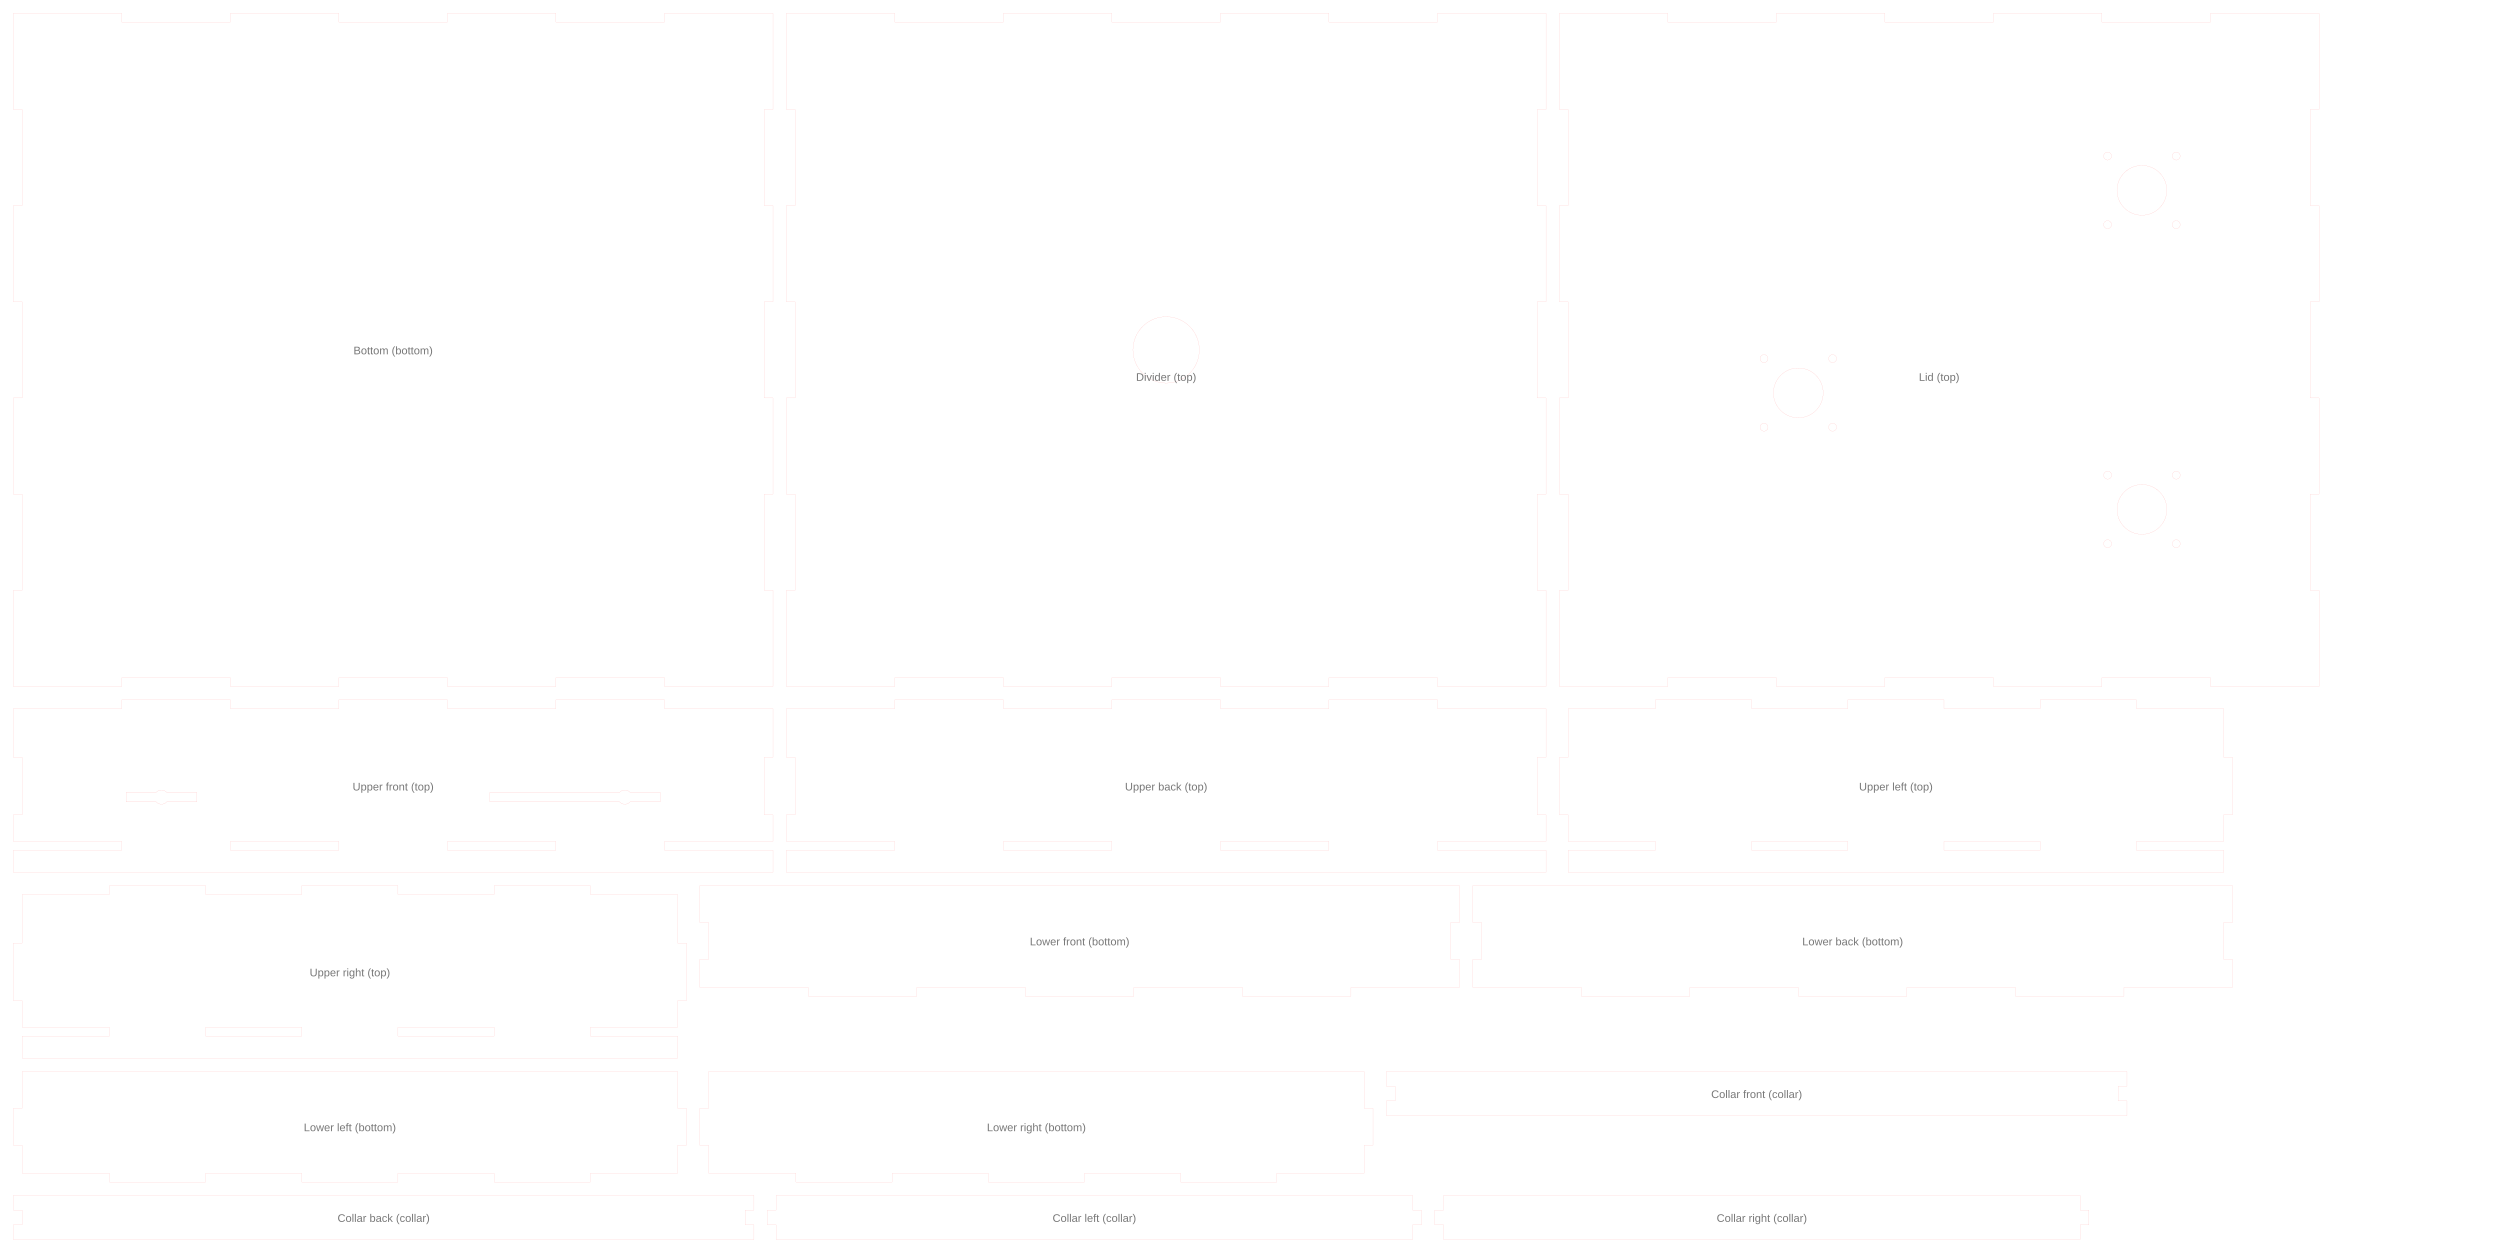
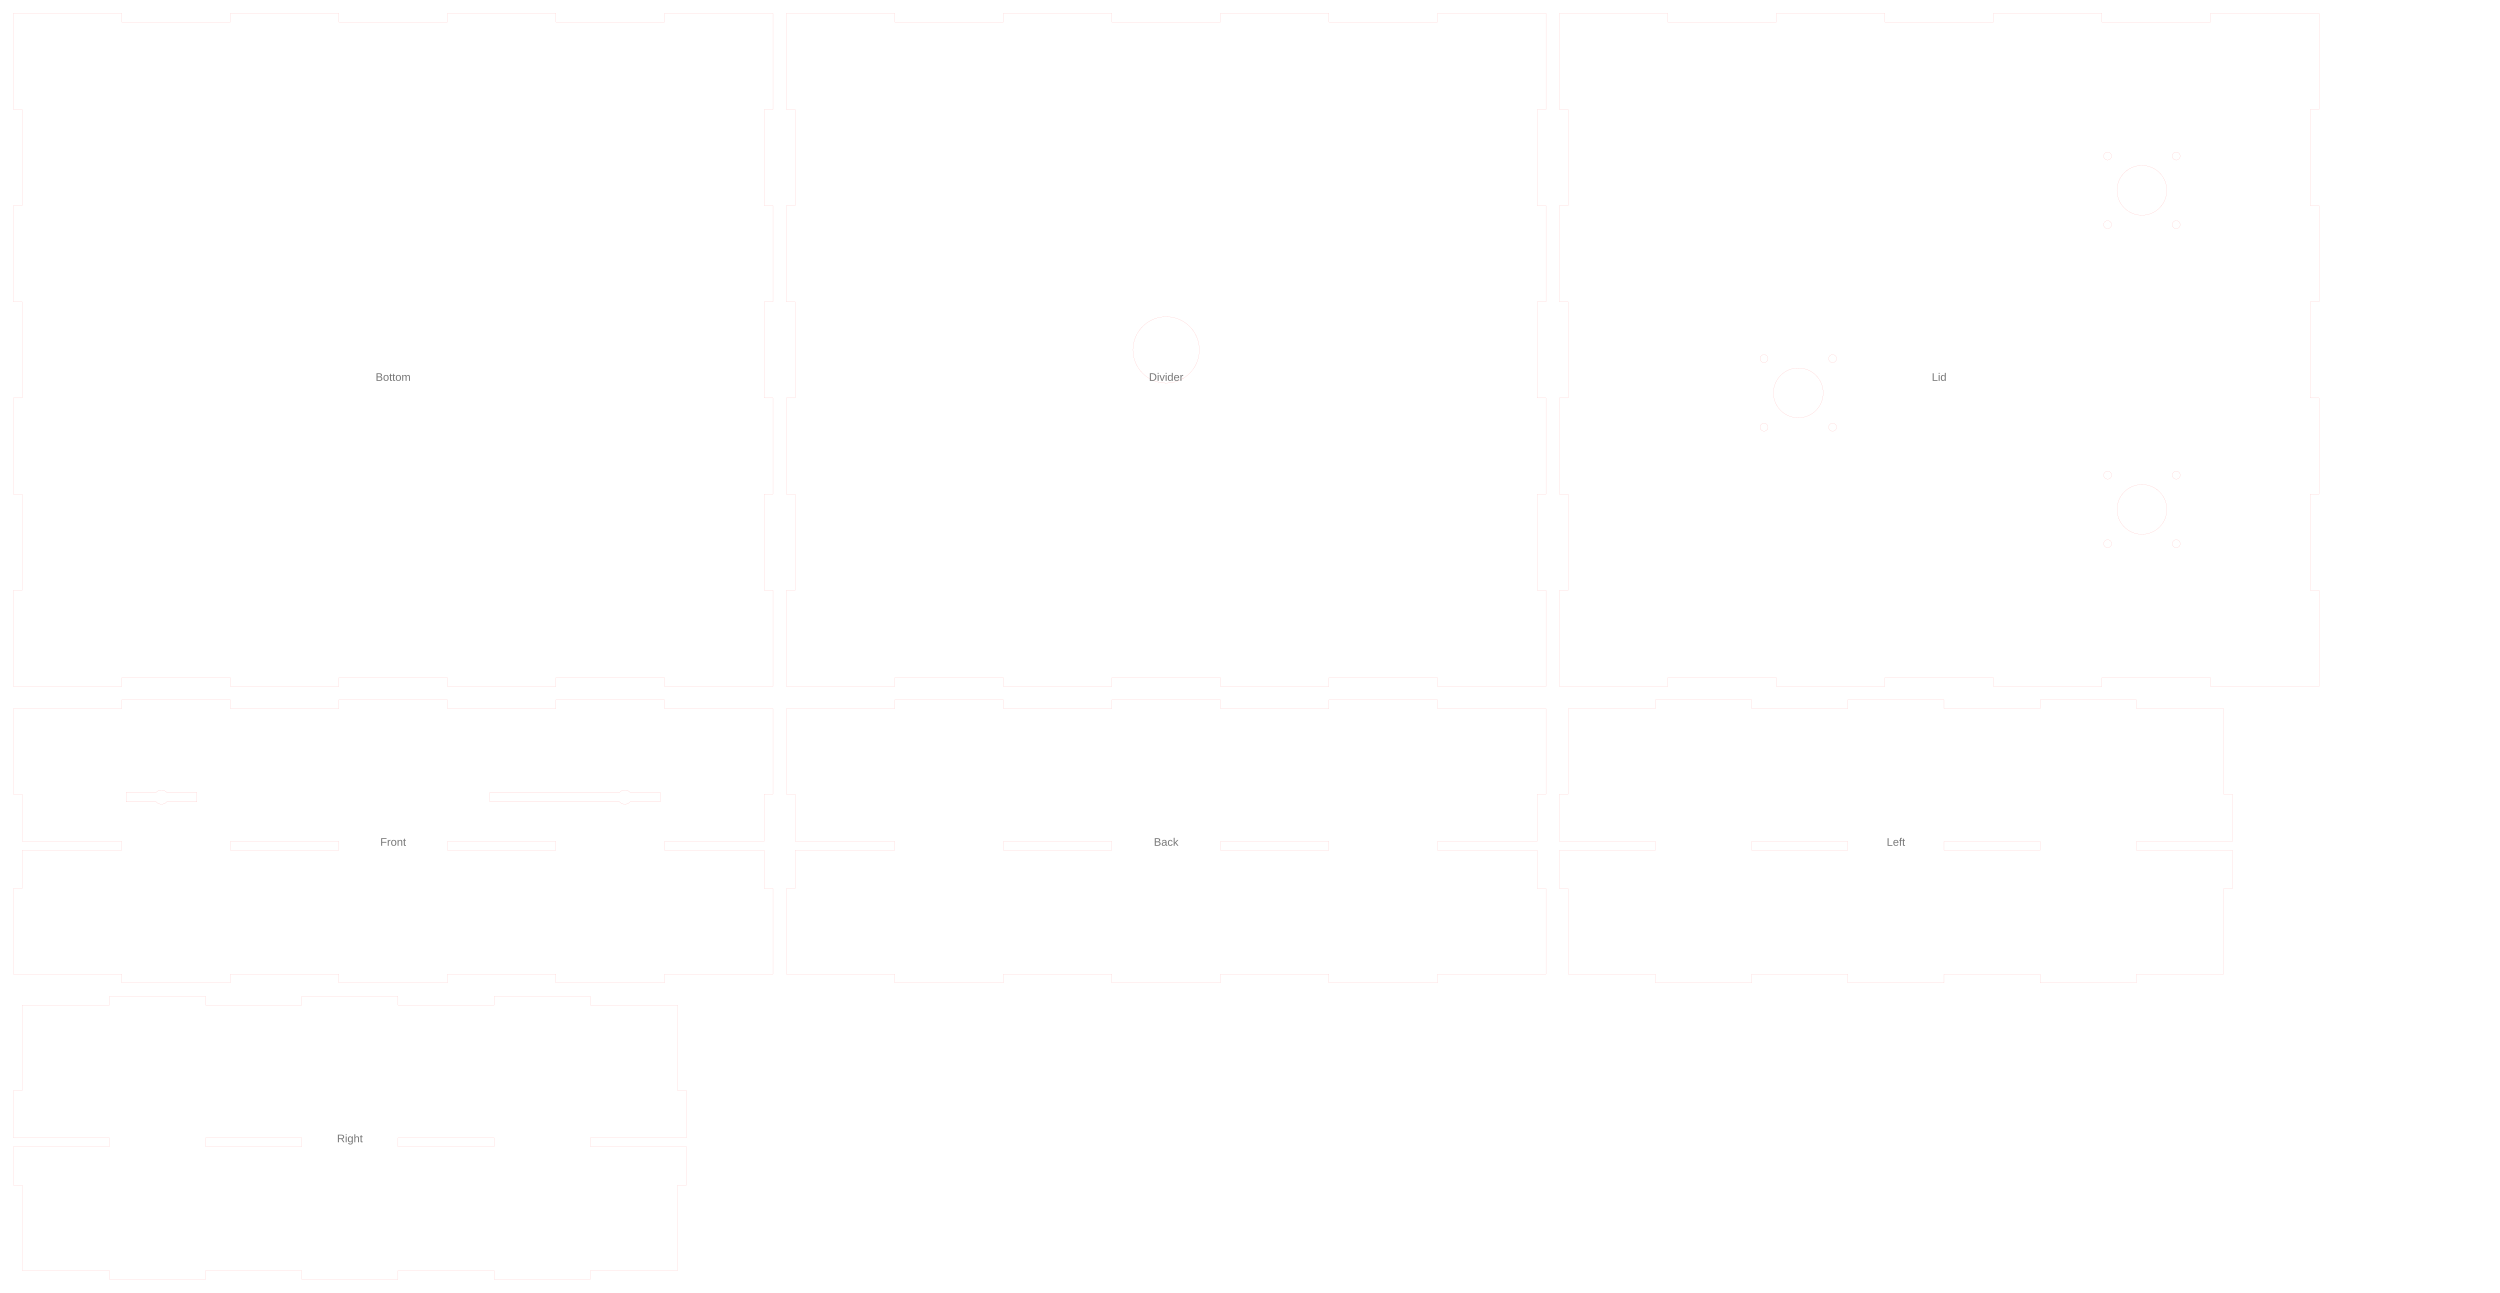
- <svg xmlns="http://www.w3.org/2000/svg" version="1.1" width="1130.0mm" height="566.3mm" viewBox="0 0 1130.0 566.3">
-   <path id="Bottom" d="M 6.000 223.357 L 10.000 223.357 L 10.000 266.829 L 6.000 266.829 L 6.000 310.300 L 55.057 310.300 L 55.057 306.300 L 104.114 306.300 L 104.114 310.300 L 153.171 310.300 L 153.171 306.300 L 202.229 306.300 L 202.229 310.300 L 251.286 310.300 L 251.286 306.300 L 300.343 306.300 L 300.343 310.300 L 349.400 310.300 L 349.400 266.829 L 345.400 266.829 L 345.400 223.357 L 349.400 223.357 L 349.400 179.886 L 345.400 179.886 L 345.400 136.414 L 349.400 136.414 L 349.400 92.943 L 345.400 92.943 L 345.400 49.471 L 349.400 49.471 L 349.400 6.000 L 300.343 6.000 L 300.343 10.000 L 251.286 10.000 L 251.286 6.000 L 202.229 6.000 L 202.229 10.000 L 153.171 10.000 L 153.171 6.000 L 104.114 6.000 L 104.114 10.000 L 55.057 10.000 L 55.057 6.000 L 6.000 6.000 L 6.000 49.471 L 10.000 49.471 L 10.000 92.943 L 6.000 92.943 L 6.000 136.414 L 10.000 136.414 L 10.000 179.886 L 6.000 179.886 Z" fill="none" stroke="#FF0000" stroke-width="0.1" vector-effect="non-scaling-stroke" />
-   <text x="177.70" y="160.15" font-family="Arial" font-size="5" fill="#777777" stroke="none" text-anchor="middle">Bottom (bottom)</text>
-   <path id="Divider" d="M 355.400 223.357 L 359.400 223.357 L 359.400 266.829 L 355.400 266.829 L 355.400 310.300 L 404.457 310.300 L 404.457 306.300 L 453.514 306.300 L 453.514 310.300 L 502.571 310.300 L 502.571 306.300 L 551.629 306.300 L 551.629 310.300 L 600.686 310.300 L 600.686 306.300 L 649.743 306.300 L 649.743 310.300 L 698.800 310.300 L 698.800 266.829 L 694.800 266.829 L 694.800 223.357 L 698.800 223.357 L 698.800 179.886 L 694.800 179.886 L 694.800 136.414 L 698.800 136.414 L 698.800 92.943 L 694.800 92.943 L 694.800 49.471 L 698.800 49.471 L 698.800 6.000 L 649.743 6.000 L 649.743 10.000 L 600.686 10.000 L 600.686 6.000 L 551.629 6.000 L 551.629 10.000 L 502.571 10.000 L 502.571 6.000 L 453.514 6.000 L 453.514 10.000 L 404.457 10.000 L 404.457 6.000 L 355.400 6.000 L 355.400 49.471 L 359.400 49.471 L 359.400 92.943 L 355.400 92.943 L 355.400 136.414 L 359.400 136.414 L 359.400 179.886 L 355.400 179.886 Z" fill="none" stroke="#FF0000" stroke-width="0.1" vector-effect="non-scaling-stroke" />
+ <svg xmlns="http://www.w3.org/2000/svg" version="1.1" width="1130.0mm" height="584.3mm" viewBox="0 0 1130.0 584.3">
+   <path id="Bottom" d="M 349.400 310.300 L 349.400 266.829 L 345.400 266.829 L 345.400 223.357 L 349.400 223.357 L 349.400 179.886 L 345.400 179.886 L 345.400 136.414 L 349.400 136.414 L 349.400 92.943 L 345.400 92.943 L 345.400 49.471 L 349.400 49.471 L 349.400 6.000 L 300.343 6.000 L 300.343 10.000 L 251.286 10.000 L 251.286 6.000 L 202.229 6.000 L 202.229 10.000 L 153.171 10.000 L 153.171 6.000 L 104.114 6.000 L 104.114 10.000 L 55.057 10.000 L 55.057 6.000 L 6.000 6.000 L 6.000 49.471 L 10.000 49.471 L 10.000 92.943 L 6.000 92.943 L 6.000 136.414 L 10.000 136.414 L 10.000 179.886 L 6.000 179.886 L 6.000 223.357 L 10.000 223.357 L 10.000 266.829 L 6.000 266.829 L 6.000 310.300 L 55.057 310.300 L 55.057 306.300 L 104.114 306.300 L 104.114 310.300 L 153.171 310.300 L 153.171 306.300 L 202.229 306.300 L 202.229 310.300 L 251.286 310.300 L 251.286 306.300 L 300.343 306.300 L 300.343 310.300 Z" fill="none" stroke="#FF0000" stroke-width="0.1" vector-effect="non-scaling-stroke" />
+   <text x="177.70" y="172.15" font-family="Arial" font-size="5" fill="#777777" stroke="none" text-anchor="middle">Bottom</text>
+   <path id="Divider" d="M 698.800 310.300 L 698.800 266.829 L 694.800 266.829 L 694.800 223.357 L 698.800 223.357 L 698.800 179.886 L 694.800 179.886 L 694.800 136.414 L 698.800 136.414 L 698.800 92.943 L 694.800 92.943 L 694.800 49.471 L 698.800 49.471 L 698.800 6.000 L 649.743 6.000 L 649.743 10.000 L 600.686 10.000 L 600.686 6.000 L 551.629 6.000 L 551.629 10.000 L 502.571 10.000 L 502.571 6.000 L 453.514 6.000 L 453.514 10.000 L 404.457 10.000 L 404.457 6.000 L 355.400 6.000 L 355.400 49.471 L 359.400 49.471 L 359.400 92.943 L 355.400 92.943 L 355.400 136.414 L 359.400 136.414 L 359.400 179.886 L 355.400 179.886 L 355.400 223.357 L 359.400 223.357 L 359.400 266.829 L 355.400 266.829 L 355.400 310.300 L 404.457 310.300 L 404.457 306.300 L 453.514 306.300 L 453.514 310.300 L 502.571 310.300 L 502.571 306.300 L 551.629 306.300 L 551.629 310.300 L 600.686 310.300 L 600.686 306.300 L 649.743 306.300 L 649.743 310.300 Z" fill="none" stroke="#FF0000" stroke-width="0.1" vector-effect="non-scaling-stroke" />
  <path d="M 512.100 158.150 A 15.000 15.000 0 1 0 542.100 158.150 A 15.000 15.000 0 1 0 512.100 158.150 Z" fill="none" stroke="#FF0000" stroke-width="0.1" vector-effect="non-scaling-stroke" />
-   <text x="527.10" y="172.15" font-family="Arial" font-size="5" fill="#777777" stroke="none" text-anchor="middle">Divider (top)</text>
-   <path id="Lid" d="M 704.800 223.357 L 708.800 223.357 L 708.800 266.829 L 704.800 266.829 L 704.800 310.300 L 753.857 310.300 L 753.857 306.300 L 802.914 306.300 L 802.914 310.300 L 851.971 310.300 L 851.971 306.300 L 901.029 306.300 L 901.029 310.300 L 950.086 310.300 L 950.086 306.300 L 999.143 306.300 L 999.143 310.300 L 1048.200 310.300 L 1048.200 266.829 L 1044.200 266.829 L 1044.200 223.357 L 1048.200 223.357 L 1048.200 179.886 L 1044.200 179.886 L 1044.200 136.414 L 1048.200 136.414 L 1048.200 92.943 L 1044.200 92.943 L 1044.200 49.471 L 1048.200 49.471 L 1048.200 6.000 L 999.143 6.000 L 999.143 10.000 L 950.086 10.000 L 950.086 6.000 L 901.029 6.000 L 901.029 10.000 L 851.971 10.000 L 851.971 6.000 L 802.914 6.000 L 802.914 10.000 L 753.857 10.000 L 753.857 6.000 L 704.800 6.000 L 704.800 49.471 L 708.800 49.471 L 708.800 92.943 L 704.800 92.943 L 704.800 136.414 L 708.800 136.414 L 708.800 179.886 L 704.800 179.886 Z" fill="none" stroke="#FF0000" stroke-width="0.1" vector-effect="non-scaling-stroke" />
+   <text x="527.10" y="172.15" font-family="Arial" font-size="5" fill="#777777" stroke="none" text-anchor="middle">Divider</text>
+   <path id="Lid" d="M 1048.200 310.300 L 1048.200 266.829 L 1044.200 266.829 L 1044.200 223.357 L 1048.200 223.357 L 1048.200 179.886 L 1044.200 179.886 L 1044.200 136.414 L 1048.200 136.414 L 1048.200 92.943 L 1044.200 92.943 L 1044.200 49.471 L 1048.200 49.471 L 1048.200 6.000 L 999.143 6.000 L 999.143 10.000 L 950.086 10.000 L 950.086 6.000 L 901.029 6.000 L 901.029 10.000 L 851.971 10.000 L 851.971 6.000 L 802.914 6.000 L 802.914 10.000 L 753.857 10.000 L 753.857 6.000 L 704.800 6.000 L 704.800 49.471 L 708.800 49.471 L 708.800 92.943 L 704.800 92.943 L 704.800 136.414 L 708.800 136.414 L 708.800 179.886 L 704.800 179.886 L 704.800 223.357 L 708.800 223.357 L 708.800 266.829 L 704.800 266.829 L 704.800 310.300 L 753.857 310.300 L 753.857 306.300 L 802.914 306.300 L 802.914 310.300 L 851.971 310.300 L 851.971 306.300 L 901.029 306.300 L 901.029 310.300 L 950.086 310.300 L 950.086 306.300 L 999.143 306.300 L 999.143 310.300 Z" fill="none" stroke="#FF0000" stroke-width="0.1" vector-effect="non-scaling-stroke" />
  <path d="M 956.913 230.261 A 11.250 11.250 0 1 0 979.413 230.261 A 11.250 11.250 0 1 0 956.913 230.261 Z" fill="none" stroke="#FF0000" stroke-width="0.1" vector-effect="non-scaling-stroke" />
  <path d="M 950.863 214.761 A 1.800 1.800 0 1 0 954.463 214.761 A 1.800 1.800 0 1 0 950.863 214.761 Z" fill="none" stroke="#FF0000" stroke-width="0.1" vector-effect="non-scaling-stroke" />
  <path d="M 950.863 245.761 A 1.800 1.800 0 1 0 954.463 245.761 A 1.800 1.800 0 1 0 950.863 245.761 Z" fill="none" stroke="#FF0000" stroke-width="0.1" vector-effect="non-scaling-stroke" />
  <path d="M 981.863 214.761 A 1.800 1.800 0 1 0 985.463 214.761 A 1.800 1.800 0 1 0 981.863 214.761 Z" fill="none" stroke="#FF0000" stroke-width="0.1" vector-effect="non-scaling-stroke" />
  <path d="M 981.863 245.761 A 1.800 1.800 0 1 0 985.463 245.761 A 1.800 1.800 0 1 0 981.863 245.761 Z" fill="none" stroke="#FF0000" stroke-width="0.1" vector-effect="non-scaling-stroke" />
  <path d="M 956.888 86.039 A 11.250 11.250 0 1 0 979.388 86.039 A 11.250 11.250 0 1 0 956.888 86.039 Z" fill="none" stroke="#FF0000" stroke-width="0.1" vector-effect="non-scaling-stroke" />
  <path d="M 950.838 70.539 A 1.800 1.800 0 1 0 954.438 70.539 A 1.800 1.800 0 1 0 950.838 70.539 Z" fill="none" stroke="#FF0000" stroke-width="0.1" vector-effect="non-scaling-stroke" />
  <path d="M 950.838 101.539 A 1.800 1.800 0 1 0 954.438 101.539 A 1.800 1.800 0 1 0 950.838 101.539 Z" fill="none" stroke="#FF0000" stroke-width="0.1" vector-effect="non-scaling-stroke" />
  <path d="M 981.838 70.539 A 1.800 1.800 0 1 0 985.438 70.539 A 1.800 1.800 0 1 0 981.838 70.539 Z" fill="none" stroke="#FF0000" stroke-width="0.1" vector-effect="non-scaling-stroke" />
  <path d="M 981.838 101.539 A 1.800 1.800 0 1 0 985.438 101.539 A 1.800 1.800 0 1 0 981.838 101.539 Z" fill="none" stroke="#FF0000" stroke-width="0.1" vector-effect="non-scaling-stroke" />
  <path d="M 801.587 177.591 A 11.250 11.250 0 1 0 824.087 177.591 A 11.250 11.250 0 1 0 801.587 177.591 Z" fill="none" stroke="#FF0000" stroke-width="0.1" vector-effect="non-scaling-stroke" />
  <path d="M 795.537 162.091 A 1.800 1.800 0 1 0 799.137 162.091 A 1.800 1.800 0 1 0 795.537 162.091 Z" fill="none" stroke="#FF0000" stroke-width="0.1" vector-effect="non-scaling-stroke" />
  <path d="M 795.537 193.091 A 1.800 1.800 0 1 0 799.137 193.091 A 1.800 1.800 0 1 0 795.537 193.091 Z" fill="none" stroke="#FF0000" stroke-width="0.1" vector-effect="non-scaling-stroke" />
  <path d="M 826.537 162.091 A 1.800 1.800 0 1 0 830.137 162.091 A 1.800 1.800 0 1 0 826.537 162.091 Z" fill="none" stroke="#FF0000" stroke-width="0.1" vector-effect="non-scaling-stroke" />
  <path d="M 826.537 193.091 A 1.800 1.800 0 1 0 830.137 193.091 A 1.800 1.800 0 1 0 826.537 193.091 Z" fill="none" stroke="#FF0000" stroke-width="0.1" vector-effect="non-scaling-stroke" />
-   <text x="876.50" y="172.15" font-family="Arial" font-size="5" fill="#777777" stroke="none" text-anchor="middle">Lid (top)</text>
-   <path id="Upper_front" d="M 349.400 394.300 L 349.400 384.300 L 300.343 384.300 L 300.343 380.300 L 349.400 380.300 L 349.400 368.300 L 345.400 368.300 L 345.400 342.300 L 349.400 342.300 L 349.400 320.300 L 300.343 320.300 L 300.343 316.300 L 251.286 316.300 L 251.286 320.300 L 202.229 320.300 L 202.229 316.300 L 153.171 316.300 L 153.171 320.300 L 104.114 320.300 L 104.114 316.300 L 55.057 316.300 L 55.057 320.300 L 6.000 320.300 L 6.000 342.300 L 10.000 342.300 L 10.000 368.300 L 6.000 368.300 L 6.000 380.300 L 55.057 380.300 L 55.057 384.300 L 6.000 384.300 L 6.000 394.300 Z" fill="none" stroke="#FF0000" stroke-width="0.1" vector-effect="non-scaling-stroke" />
-   <path id="Upper_front" d="M 153.171 384.300 L 104.114 384.300 L 104.114 380.300 L 153.171 380.300 Z" fill="none" stroke="#FF0000" stroke-width="0.1" vector-effect="non-scaling-stroke" />
-   <path id="Upper_front" d="M 202.229 384.300 L 202.229 380.300 L 251.286 380.300 L 251.286 384.300 Z" fill="none" stroke="#FF0000" stroke-width="0.1" vector-effect="non-scaling-stroke" />
+   <text x="876.50" y="172.15" font-family="Arial" font-size="5" fill="#777777" stroke="none" text-anchor="middle">Lid</text>
+   <path id="Front" d="M 153.171 444.300 L 202.229 444.300 L 202.229 440.300 L 251.286 440.300 L 251.286 444.300 L 300.343 444.300 L 300.343 440.300 L 349.400 440.300 L 349.400 401.633 L 345.400 401.633 L 345.400 384.300 L 300.343 384.300 L 300.343 380.300 L 345.400 380.300 L 345.400 358.967 L 349.400 358.967 L 349.400 320.300 L 300.343 320.300 L 300.343 316.300 L 251.286 316.300 L 251.286 320.300 L 202.229 320.300 L 202.229 316.300 L 153.171 316.300 L 153.171 320.300 L 104.114 320.300 L 104.114 316.300 L 55.057 316.300 L 55.057 320.300 L 6.000 320.300 L 6.000 358.967 L 10.000 358.967 L 10.000 380.300 L 55.057 380.300 L 55.057 384.300 L 10.000 384.300 L 10.000 401.633 L 6.000 401.633 L 6.000 440.300 L 55.057 440.300 L 55.057 444.300 L 104.114 444.300 L 104.114 440.300 L 153.171 440.300 Z" fill="none" stroke="#FF0000" stroke-width="0.1" vector-effect="non-scaling-stroke" />
+   <path id="Front" d="M 104.114 380.300 L 153.171 380.300 L 153.171 384.300 L 104.114 384.300 Z" fill="none" stroke="#FF0000" stroke-width="0.1" vector-effect="non-scaling-stroke" />
+   <path id="Front" d="M 202.229 384.300 L 202.229 380.300 L 251.286 380.300 L 251.286 384.300 Z" fill="none" stroke="#FF0000" stroke-width="0.1" vector-effect="non-scaling-stroke" />
  <path d="M 221.430 362.450 L 280.060 362.450 L 280.381 362.758 L 280.741 363.018 L 281.134 363.226 L 281.552 363.377 L 281.987 363.469 L 282.430 363.500 L 282.873 363.469 L 283.308 363.377 L 283.726 363.226 L 284.119 363.018 L 284.479 362.758 L 284.800 362.450 L 298.430 362.450 L 298.430 358.150 L 284.800 358.150 L 284.479 357.842 L 284.119 357.582 L 283.726 357.374 L 283.308 357.223 L 282.873 357.131 L 282.430 357.100 L 281.987 357.131 L 281.552 357.223 L 281.134 357.374 L 280.741 357.582 L 280.381 357.842 L 280.060 358.150 L 221.430 358.150 Z" fill="none" stroke="#FF0000" stroke-width="0.1" vector-effect="non-scaling-stroke" />
  <path d="M 56.970 362.450 L 70.600 362.450 L 70.921 362.758 L 71.281 363.018 L 71.674 363.226 L 72.092 363.377 L 72.527 363.469 L 72.970 363.500 L 73.413 363.469 L 73.848 363.377 L 74.266 363.226 L 74.659 363.018 L 75.019 362.758 L 75.340 362.450 L 88.970 362.450 L 88.970 358.150 L 75.340 358.150 L 75.019 357.842 L 74.659 357.582 L 74.266 357.374 L 73.848 357.223 L 73.413 357.131 L 72.970 357.100 L 72.527 357.131 L 72.092 357.223 L 71.674 357.374 L 71.281 357.582 L 70.921 357.842 L 70.600 358.150 L 56.970 358.150 Z" fill="none" stroke="#FF0000" stroke-width="0.1" vector-effect="non-scaling-stroke" />
-   <text x="177.70" y="357.30" font-family="Arial" font-size="5" fill="#777777" stroke="none" text-anchor="middle">Upper front (top)</text>
-   <path id="Upper_back" d="M 698.800 394.300 L 698.800 384.300 L 649.743 384.300 L 649.743 380.300 L 698.800 380.300 L 698.800 368.300 L 694.800 368.300 L 694.800 342.300 L 698.800 342.300 L 698.800 320.300 L 649.743 320.300 L 649.743 316.300 L 600.686 316.300 L 600.686 320.300 L 551.629 320.300 L 551.629 316.300 L 502.571 316.300 L 502.571 320.300 L 453.514 320.300 L 453.514 316.300 L 404.457 316.300 L 404.457 320.300 L 355.400 320.300 L 355.400 342.300 L 359.400 342.300 L 359.400 368.300 L 355.400 368.300 L 355.400 380.300 L 404.457 380.300 L 404.457 384.300 L 355.400 384.300 L 355.400 394.300 Z" fill="none" stroke="#FF0000" stroke-width="0.1" vector-effect="non-scaling-stroke" />
-   <path id="Upper_back" d="M 502.571 384.300 L 453.514 384.300 L 453.514 380.300 L 502.571 380.300 Z" fill="none" stroke="#FF0000" stroke-width="0.1" vector-effect="non-scaling-stroke" />
-   <path id="Upper_back" d="M 551.629 384.300 L 551.629 380.300 L 600.686 380.300 L 600.686 384.300 Z" fill="none" stroke="#FF0000" stroke-width="0.1" vector-effect="non-scaling-stroke" />
-   <text x="527.10" y="357.30" font-family="Arial" font-size="5" fill="#777777" stroke="none" text-anchor="middle">Upper back (top)</text>
-   <path id="Upper_left" d="M 1005.100 368.300 L 1009.100 368.300 L 1009.100 342.300 L 1005.100 342.300 L 1005.100 320.300 L 965.629 320.300 L 965.629 316.300 L 922.157 316.300 L 922.157 320.300 L 878.686 320.300 L 878.686 316.300 L 835.214 316.300 L 835.214 320.300 L 791.743 320.300 L 791.743 316.300 L 748.271 316.300 L 748.271 320.300 L 708.800 320.300 L 708.800 342.300 L 704.800 342.300 L 704.800 368.300 L 708.800 368.300 L 708.800 380.300 L 748.271 380.300 L 748.271 384.300 L 708.800 384.300 L 708.800 394.300 L 1005.100 394.300 L 1005.100 384.300 L 965.629 384.300 L 965.629 380.300 L 1005.100 380.300 Z" fill="none" stroke="#FF0000" stroke-width="0.1" vector-effect="non-scaling-stroke" />
-   <path id="Upper_left" d="M 835.214 384.300 L 791.743 384.300 L 791.743 380.300 L 835.214 380.300 Z" fill="none" stroke="#FF0000" stroke-width="0.1" vector-effect="non-scaling-stroke" />
-   <path id="Upper_left" d="M 878.686 384.300 L 878.686 380.300 L 922.157 380.300 L 922.157 384.300 Z" fill="none" stroke="#FF0000" stroke-width="0.1" vector-effect="non-scaling-stroke" />
-   <text x="856.95" y="357.30" font-family="Arial" font-size="5" fill="#777777" stroke="none" text-anchor="middle">Upper left (top)</text>
-   <path id="Upper_right" d="M 306.300 452.300 L 310.300 452.300 L 310.300 426.300 L 306.300 426.300 L 306.300 404.300 L 266.829 404.300 L 266.829 400.300 L 223.357 400.300 L 223.357 404.300 L 179.886 404.300 L 179.886 400.300 L 136.414 400.300 L 136.414 404.300 L 92.943 404.300 L 92.943 400.300 L 49.471 400.300 L 49.471 404.300 L 10.000 404.300 L 10.000 426.300 L 6.000 426.300 L 6.000 452.300 L 10.000 452.300 L 10.000 464.300 L 49.471 464.300 L 49.471 468.300 L 10.000 468.300 L 10.000 478.300 L 306.300 478.300 L 306.300 468.300 L 266.829 468.300 L 266.829 464.300 L 306.300 464.300 Z" fill="none" stroke="#FF0000" stroke-width="0.1" vector-effect="non-scaling-stroke" />
-   <path id="Upper_right" d="M 136.414 468.300 L 92.943 468.300 L 92.943 464.300 L 136.414 464.300 Z" fill="none" stroke="#FF0000" stroke-width="0.1" vector-effect="non-scaling-stroke" />
-   <path id="Upper_right" d="M 179.886 468.300 L 179.886 464.300 L 223.357 464.300 L 223.357 468.300 Z" fill="none" stroke="#FF0000" stroke-width="0.1" vector-effect="non-scaling-stroke" />
-   <text x="158.15" y="441.30" font-family="Arial" font-size="5" fill="#777777" stroke="none" text-anchor="middle">Upper right (top)</text>
-   <path id="Lower_front" d="M 659.700 400.300 L 316.300 400.300 L 316.300 416.967 L 320.300 416.967 L 320.300 433.633 L 316.300 433.633 L 316.300 446.300 L 365.357 446.300 L 365.357 450.300 L 414.414 450.300 L 414.414 446.300 L 463.471 446.300 L 463.471 450.300 L 512.529 450.300 L 512.529 446.300 L 561.586 446.300 L 561.586 450.300 L 610.643 450.300 L 610.643 446.300 L 659.700 446.300 L 659.700 433.633 L 655.700 433.633 L 655.700 416.967 L 659.700 416.967 Z" fill="none" stroke="#FF0000" stroke-width="0.1" vector-effect="non-scaling-stroke" />
-   <text x="488.00" y="427.30" font-family="Arial" font-size="5" fill="#777777" stroke="none" text-anchor="middle">Lower front (bottom)</text>
-   <path id="Lower_back" d="M 1009.100 400.300 L 665.700 400.300 L 665.700 416.967 L 669.700 416.967 L 669.700 433.633 L 665.700 433.633 L 665.700 446.300 L 714.757 446.300 L 714.757 450.300 L 763.814 450.300 L 763.814 446.300 L 812.871 446.300 L 812.871 450.300 L 861.929 450.300 L 861.929 446.300 L 910.986 446.300 L 910.986 450.300 L 960.043 450.300 L 960.043 446.300 L 1009.100 446.300 L 1009.100 433.633 L 1005.100 433.633 L 1005.100 416.967 L 1009.100 416.967 Z" fill="none" stroke="#FF0000" stroke-width="0.1" vector-effect="non-scaling-stroke" />
-   <text x="837.40" y="427.30" font-family="Arial" font-size="5" fill="#777777" stroke="none" text-anchor="middle">Lower back (bottom)</text>
-   <path id="Lower_left" d="M 49.471 534.300 L 92.943 534.300 L 92.943 530.300 L 136.414 530.300 L 136.414 534.300 L 179.886 534.300 L 179.886 530.300 L 223.357 530.300 L 223.357 534.300 L 266.829 534.300 L 266.829 530.300 L 306.300 530.300 L 306.300 517.633 L 310.300 517.633 L 310.300 500.967 L 306.300 500.967 L 306.300 484.300 L 10.000 484.300 L 10.000 500.967 L 6.000 500.967 L 6.000 517.633 L 10.000 517.633 L 10.000 530.300 L 49.471 530.300 Z" fill="none" stroke="#FF0000" stroke-width="0.1" vector-effect="non-scaling-stroke" />
-   <text x="158.15" y="511.30" font-family="Arial" font-size="5" fill="#777777" stroke="none" text-anchor="middle">Lower left (bottom)</text>
-   <path id="Lower_right" d="M 359.771 534.300 L 403.243 534.300 L 403.243 530.300 L 446.714 530.300 L 446.714 534.300 L 490.186 534.300 L 490.186 530.300 L 533.657 530.300 L 533.657 534.300 L 577.129 534.300 L 577.129 530.300 L 616.600 530.300 L 616.600 517.633 L 620.600 517.633 L 620.600 500.967 L 616.600 500.967 L 616.600 484.300 L 320.300 484.300 L 320.300 500.967 L 316.300 500.967 L 316.300 517.633 L 320.300 517.633 L 320.300 530.300 L 359.771 530.300 Z" fill="none" stroke="#FF0000" stroke-width="0.1" vector-effect="non-scaling-stroke" />
-   <text x="468.45" y="511.30" font-family="Arial" font-size="5" fill="#777777" stroke="none" text-anchor="middle">Lower right (bottom)</text>
-   <path id="Collar_front" d="M 961.400 504.300 L 961.400 497.633 L 957.400 497.633 L 957.400 490.967 L 961.400 490.967 L 961.400 484.300 L 626.600 484.300 L 626.600 490.967 L 630.600 490.967 L 630.600 497.633 L 626.600 497.633 L 626.600 504.300 Z" fill="none" stroke="#FF0000" stroke-width="0.1" vector-effect="non-scaling-stroke" />
-   <text x="794.00" y="496.30" font-family="Arial" font-size="5" fill="#777777" stroke="none" text-anchor="middle">Collar front (collar)</text>
-   <path id="Collar_back" d="M 340.800 560.300 L 340.800 553.633 L 336.800 553.633 L 336.800 546.967 L 340.800 546.967 L 340.800 540.300 L 6.000 540.300 L 6.000 546.967 L 10.000 546.967 L 10.000 553.633 L 6.000 553.633 L 6.000 560.300 Z" fill="none" stroke="#FF0000" stroke-width="0.1" vector-effect="non-scaling-stroke" />
-   <text x="173.40" y="552.30" font-family="Arial" font-size="5" fill="#777777" stroke="none" text-anchor="middle">Collar back (collar)</text>
-   <path id="Collar_left" d="M 638.500 560.300 L 638.500 553.633 L 642.500 553.633 L 642.500 546.967 L 638.500 546.967 L 638.500 540.300 L 350.800 540.300 L 350.800 546.967 L 346.800 546.967 L 346.800 553.633 L 350.800 553.633 L 350.800 560.300 Z" fill="none" stroke="#FF0000" stroke-width="0.1" vector-effect="non-scaling-stroke" />
-   <text x="494.65" y="552.30" font-family="Arial" font-size="5" fill="#777777" stroke="none" text-anchor="middle">Collar left (collar)</text>
-   <path id="Collar_right" d="M 940.200 560.300 L 940.200 553.633 L 944.200 553.633 L 944.200 546.967 L 940.200 546.967 L 940.200 540.300 L 652.500 540.300 L 652.500 546.967 L 648.500 546.967 L 648.500 553.633 L 652.500 553.633 L 652.500 560.300 Z" fill="none" stroke="#FF0000" stroke-width="0.1" vector-effect="non-scaling-stroke" />
-   <text x="796.35" y="552.30" font-family="Arial" font-size="5" fill="#777777" stroke="none" text-anchor="middle">Collar right (collar)</text>
+   <text x="177.70" y="382.30" font-family="Arial" font-size="5" fill="#777777" stroke="none" text-anchor="middle">Front</text>
+   <path id="Back" d="M 502.571 444.300 L 551.629 444.300 L 551.629 440.300 L 600.686 440.300 L 600.686 444.300 L 649.743 444.300 L 649.743 440.300 L 698.800 440.300 L 698.800 401.633 L 694.800 401.633 L 694.800 384.300 L 649.743 384.300 L 649.743 380.300 L 694.800 380.300 L 694.800 358.967 L 698.800 358.967 L 698.800 320.300 L 649.743 320.300 L 649.743 316.300 L 600.686 316.300 L 600.686 320.300 L 551.629 320.300 L 551.629 316.300 L 502.571 316.300 L 502.571 320.300 L 453.514 320.300 L 453.514 316.300 L 404.457 316.300 L 404.457 320.300 L 355.400 320.300 L 355.400 358.967 L 359.400 358.967 L 359.400 380.300 L 404.457 380.300 L 404.457 384.300 L 359.400 384.300 L 359.400 401.633 L 355.400 401.633 L 355.400 440.300 L 404.457 440.300 L 404.457 444.300 L 453.514 444.300 L 453.514 440.300 L 502.571 440.300 Z" fill="none" stroke="#FF0000" stroke-width="0.1" vector-effect="non-scaling-stroke" />
+   <path id="Back" d="M 453.514 380.300 L 502.571 380.300 L 502.571 384.300 L 453.514 384.300 Z" fill="none" stroke="#FF0000" stroke-width="0.1" vector-effect="non-scaling-stroke" />
+   <path id="Back" d="M 551.629 384.300 L 551.629 380.300 L 600.686 380.300 L 600.686 384.300 Z" fill="none" stroke="#FF0000" stroke-width="0.1" vector-effect="non-scaling-stroke" />
+   <text x="527.10" y="382.30" font-family="Arial" font-size="5" fill="#777777" stroke="none" text-anchor="middle">Back</text>
+   <path id="Left" d="M 835.214 444.300 L 878.686 444.300 L 878.686 440.300 L 922.157 440.300 L 922.157 444.300 L 965.629 444.300 L 965.629 440.300 L 1005.100 440.300 L 1005.100 401.633 L 1009.100 401.633 L 1009.100 384.300 L 965.629 384.300 L 965.629 380.300 L 1009.100 380.300 L 1009.100 358.967 L 1005.100 358.967 L 1005.100 320.300 L 965.629 320.300 L 965.629 316.300 L 922.157 316.300 L 922.157 320.300 L 878.686 320.300 L 878.686 316.300 L 835.214 316.300 L 835.214 320.300 L 791.743 320.300 L 791.743 316.300 L 748.271 316.300 L 748.271 320.300 L 708.800 320.300 L 708.800 358.967 L 704.800 358.967 L 704.800 380.300 L 748.271 380.300 L 748.271 384.300 L 704.800 384.300 L 704.800 401.633 L 708.800 401.633 L 708.800 440.300 L 748.271 440.300 L 748.271 444.300 L 791.743 444.300 L 791.743 440.300 L 835.214 440.300 Z" fill="none" stroke="#FF0000" stroke-width="0.1" vector-effect="non-scaling-stroke" />
+   <path id="Left" d="M 791.743 380.300 L 835.214 380.300 L 835.214 384.300 L 791.743 384.300 Z" fill="none" stroke="#FF0000" stroke-width="0.1" vector-effect="non-scaling-stroke" />
+   <path id="Left" d="M 878.686 384.300 L 878.686 380.300 L 922.157 380.300 L 922.157 384.300 Z" fill="none" stroke="#FF0000" stroke-width="0.1" vector-effect="non-scaling-stroke" />
+   <text x="856.95" y="382.30" font-family="Arial" font-size="5" fill="#777777" stroke="none" text-anchor="middle">Left</text>
+   <path id="Right" d="M 136.414 578.300 L 179.886 578.300 L 179.886 574.300 L 223.357 574.300 L 223.357 578.300 L 266.829 578.300 L 266.829 574.300 L 306.300 574.300 L 306.300 535.633 L 310.300 535.633 L 310.300 518.300 L 266.829 518.300 L 266.829 514.300 L 310.300 514.300 L 310.300 492.967 L 306.300 492.967 L 306.300 454.300 L 266.829 454.300 L 266.829 450.300 L 223.357 450.300 L 223.357 454.300 L 179.886 454.300 L 179.886 450.300 L 136.414 450.300 L 136.414 454.300 L 92.943 454.300 L 92.943 450.300 L 49.471 450.300 L 49.471 454.300 L 10.000 454.300 L 10.000 492.967 L 6.000 492.967 L 6.000 514.300 L 49.471 514.300 L 49.471 518.300 L 6.000 518.300 L 6.000 535.633 L 10.000 535.633 L 10.000 574.300 L 49.471 574.300 L 49.471 578.300 L 92.943 578.300 L 92.943 574.300 L 136.414 574.300 Z" fill="none" stroke="#FF0000" stroke-width="0.1" vector-effect="non-scaling-stroke" />
+   <path id="Right" d="M 92.943 514.300 L 136.414 514.300 L 136.414 518.300 L 92.943 518.300 Z" fill="none" stroke="#FF0000" stroke-width="0.1" vector-effect="non-scaling-stroke" />
+   <path id="Right" d="M 179.886 518.300 L 179.886 514.300 L 223.357 514.300 L 223.357 518.300 Z" fill="none" stroke="#FF0000" stroke-width="0.1" vector-effect="non-scaling-stroke" />
+   <text x="158.15" y="516.30" font-family="Arial" font-size="5" fill="#777777" stroke="none" text-anchor="middle">Right</text>
</svg>
